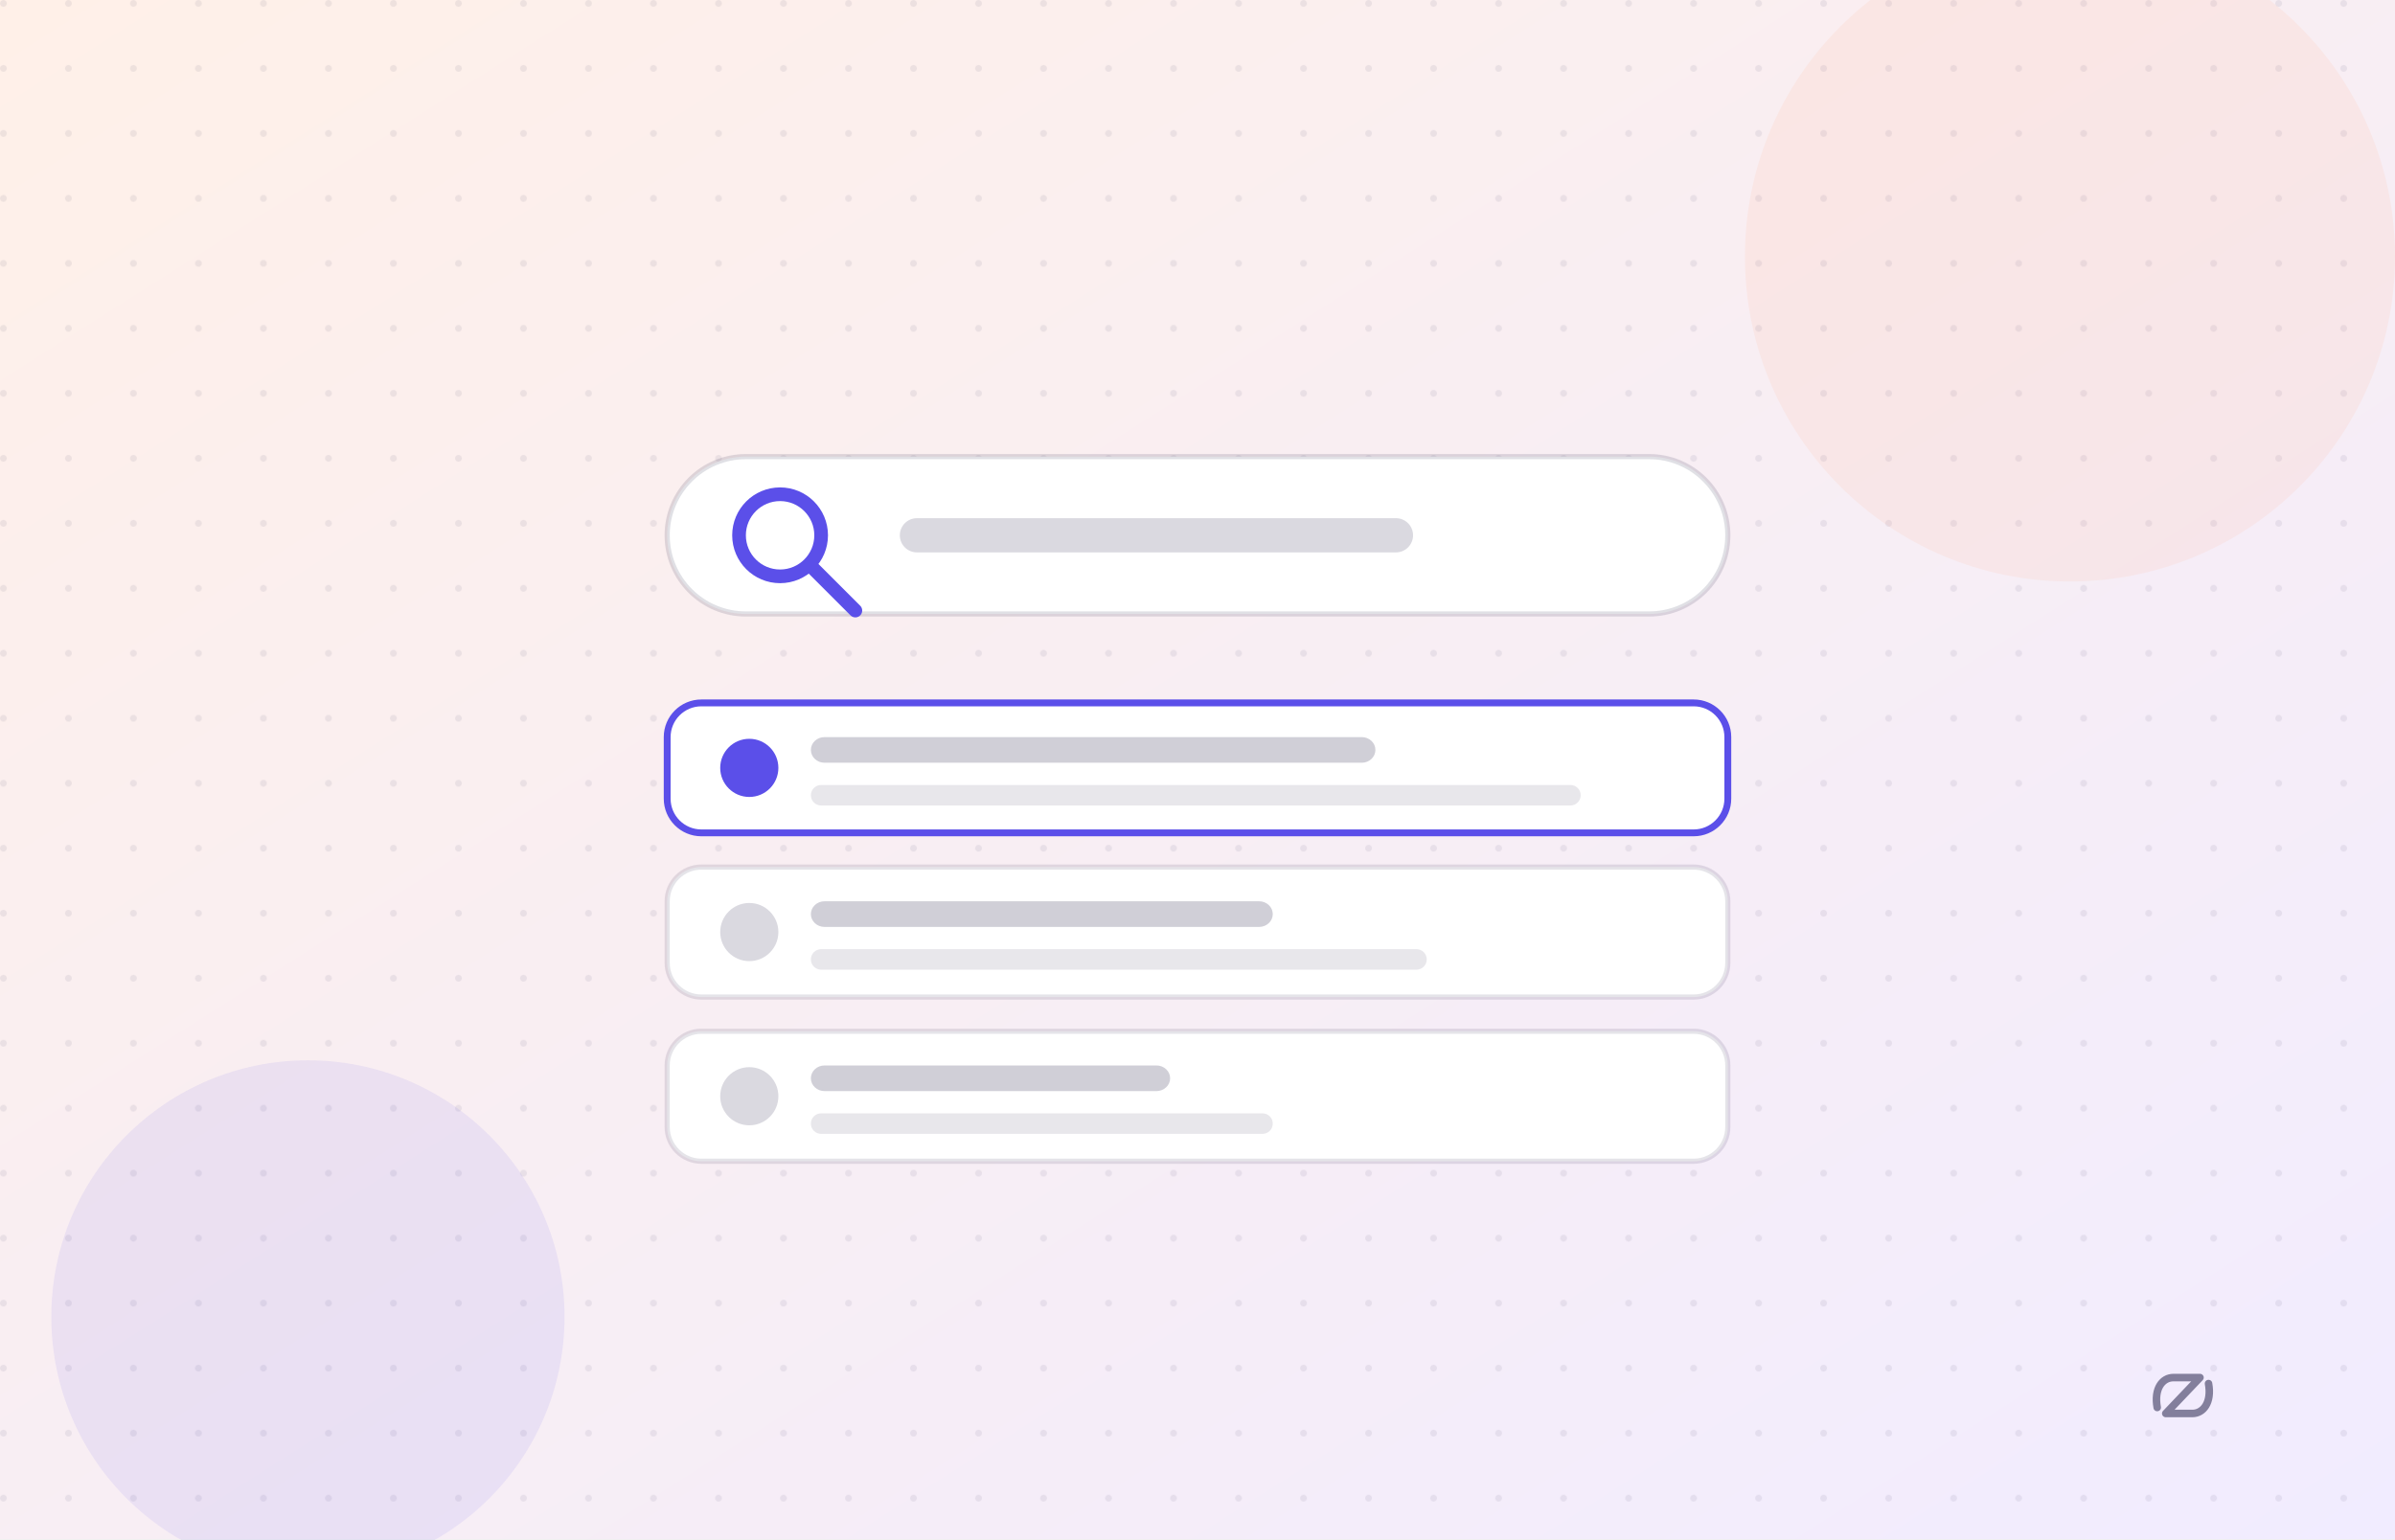
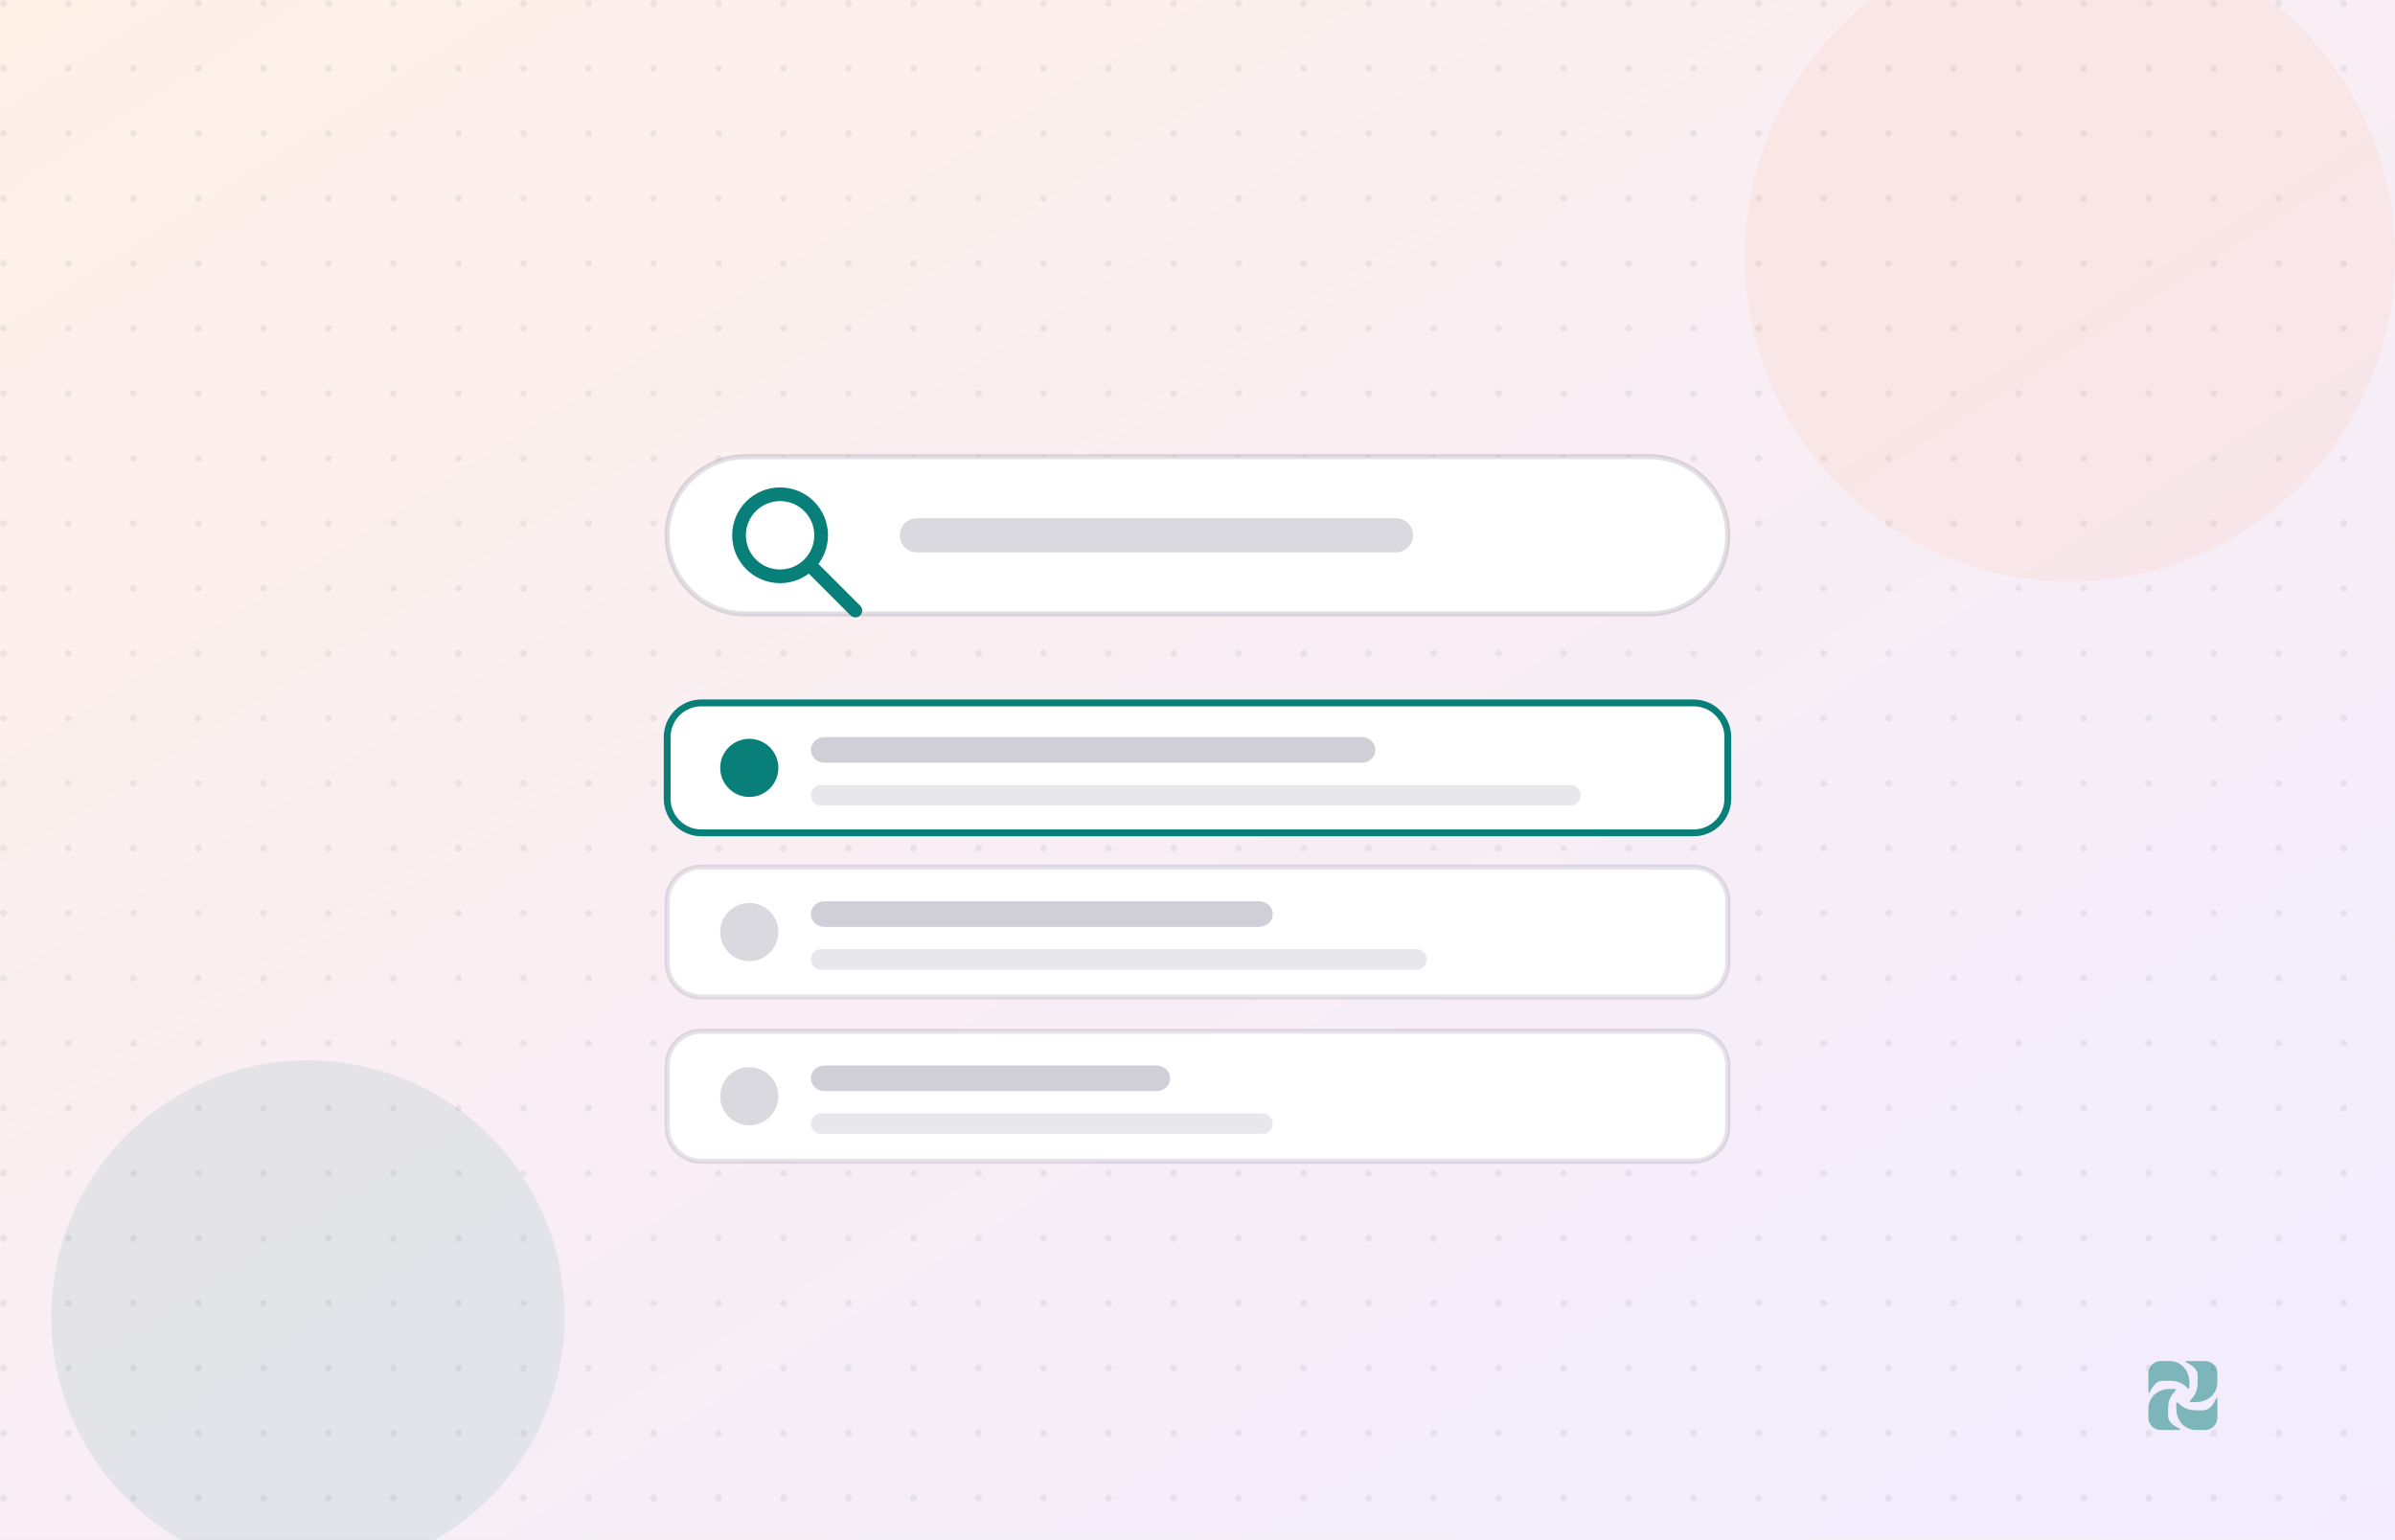
<svg xmlns="http://www.w3.org/2000/svg" viewBox="0 0 1400 900" width="1400" height="900" role="img">
  <defs>
    <linearGradient id="bg" x1="0" y1="0" x2="1" y2="1">
      <stop offset="0" stop-color="#FFF0E8" />
      <stop offset="1" stop-color="#F1ECFF" />
    </linearGradient>
    <linearGradient id="g1" x1="0" y1="0" x2="1" y2="1">
-       <stop offset="0" stop-color="#5B4FE9" />
+       <stop offset="0" stop-color="#087F78" />
      <stop offset="1" stop-color="#FF9E6D" />
    </linearGradient>
    <pattern id="dots" width="38" height="38" patternUnits="userSpaceOnUse">
-       <circle cx="2" cy="2" r="2" fill="#14123B" opacity=".07" />
+       <circle cx="2" cy="2" r="2" fill="#102F2D" opacity=".07" />
    </pattern>
  </defs>
  <rect width="1400" height="900" fill="url(#bg)" />
  <rect width="1400" height="900" fill="url(#dots)" />
  <circle cx="1210" cy="150" r="190" fill="#FF9E6D" opacity=".10" />
-   <circle cx="180" cy="770" r="150" fill="#5B4FE9" opacity=".09" />
+   <circle cx="180" cy="770" r="150" fill="#087F78" opacity=".09" />
  <g transform="translate(350 215)">
    <rect x="40" y="52" width="620" height="92" rx="46" fill="#fff" stroke="rgba(20,18,59,0.13)" stroke-width="3" />
-     <circle cx="106" cy="98" r="24" fill="none" stroke="#5B4FE9" stroke-width="8" />
-     <path d="M124 116l26 26" stroke="#5B4FE9" stroke-width="8" stroke-linecap="round" />
+     <circle cx="106" cy="98" r="24" fill="none" stroke="#087F78" stroke-width="8" />
+     <path d="M124 116l26 26" stroke="#087F78" stroke-width="8" stroke-linecap="round" />
    <rect x="176" y="88" width="300" height="20" rx="10" fill="rgba(20,18,59,0.16)" />
-     <rect x="40" y="196" width="620" height="76" rx="20" fill="#fff" stroke="#5B4FE9" stroke-width="4" />
-     <circle cx="88" cy="234" r="17" fill="#5B4FE9" />
+     <rect x="40" y="196" width="620" height="76" rx="20" fill="#fff" stroke="#087F78" stroke-width="4" />
+     <circle cx="88" cy="234" r="17" fill="#087F78" />
    <rect x="124" y="216" width="330" height="15" rx="8" fill="rgba(20,18,59,0.2)" />
    <rect x="124" y="244" width="450" height="12" rx="6" fill="rgba(20,18,59,0.1)" />
    <rect x="40" y="292" width="620" height="76" rx="20" fill="#fff" stroke="rgba(20,18,59,0.11)" stroke-width="3" />
    <circle cx="88" cy="330" r="17" fill="rgba(20,18,59,0.16)" />
    <rect x="124" y="312" width="270" height="15" rx="8" fill="rgba(20,18,59,0.2)" />
    <rect x="124" y="340" width="360" height="12" rx="6" fill="rgba(20,18,59,0.1)" />
    <rect x="40" y="388" width="620" height="76" rx="20" fill="#fff" stroke="rgba(20,18,59,0.11)" stroke-width="3" />
    <circle cx="88" cy="426" r="17" fill="rgba(20,18,59,0.16)" />
    <rect x="124" y="408" width="210" height="15" rx="8" fill="rgba(20,18,59,0.2)" />
    <rect x="124" y="436" width="270" height="12" rx="6" fill="rgba(20,18,59,0.1)" />
  </g>
  <g transform="translate(1252 792)" opacity=".5">
-     <path d="M9 31C7 20 12 13.5 18.5 13.5H34L14 34.5H29.5C36 34.5 41 28 39 17" fill="none" stroke="#14123B" stroke-width="4.4" stroke-linecap="round" stroke-linejoin="round" />
+     <g transform="scale(.48)">
+       <path d="M8 46V23C8 14.7 14.7 8 23 8H34C47.8 8 58 19.5 58 34V39.8C58 41.5 56.7 42.2 55.5 40.8C50 34.8 42.8 32 34 32H25C18.1 32 13.1 38.8 10.5 44.5C9.6 46.5 8 47.8 8 46Z" transform="rotate(0 50 50)" fill="#087F78" />
+       <path d="M8 46V23C8 14.7 14.7 8 23 8H34C47.8 8 58 19.5 58 34V39.8C58 41.5 56.7 42.2 55.5 40.8C50 34.8 42.8 32 34 32H25C18.1 32 13.1 38.8 10.5 44.5C9.6 46.5 8 47.8 8 46Z" transform="rotate(90 50 50)" fill="#087F78" />
+       <path d="M8 46V23C8 14.7 14.7 8 23 8H34C47.8 8 58 19.5 58 34V39.8C58 41.5 56.7 42.2 55.5 40.8C50 34.8 42.8 32 34 32H25C18.1 32 13.1 38.8 10.5 44.5C9.6 46.5 8 47.8 8 46Z" transform="rotate(180 50 50)" fill="#087F78" />
+       <path d="M8 46V23C8 14.7 14.7 8 23 8H34C47.8 8 58 19.5 58 34V39.8C58 41.5 56.7 42.2 55.5 40.8C50 34.8 42.8 32 34 32H25C18.1 32 13.1 38.8 10.5 44.5C9.6 46.5 8 47.8 8 46Z" transform="rotate(270 50 50)" fill="#087F78" />
+     </g>
  </g>
</svg>
